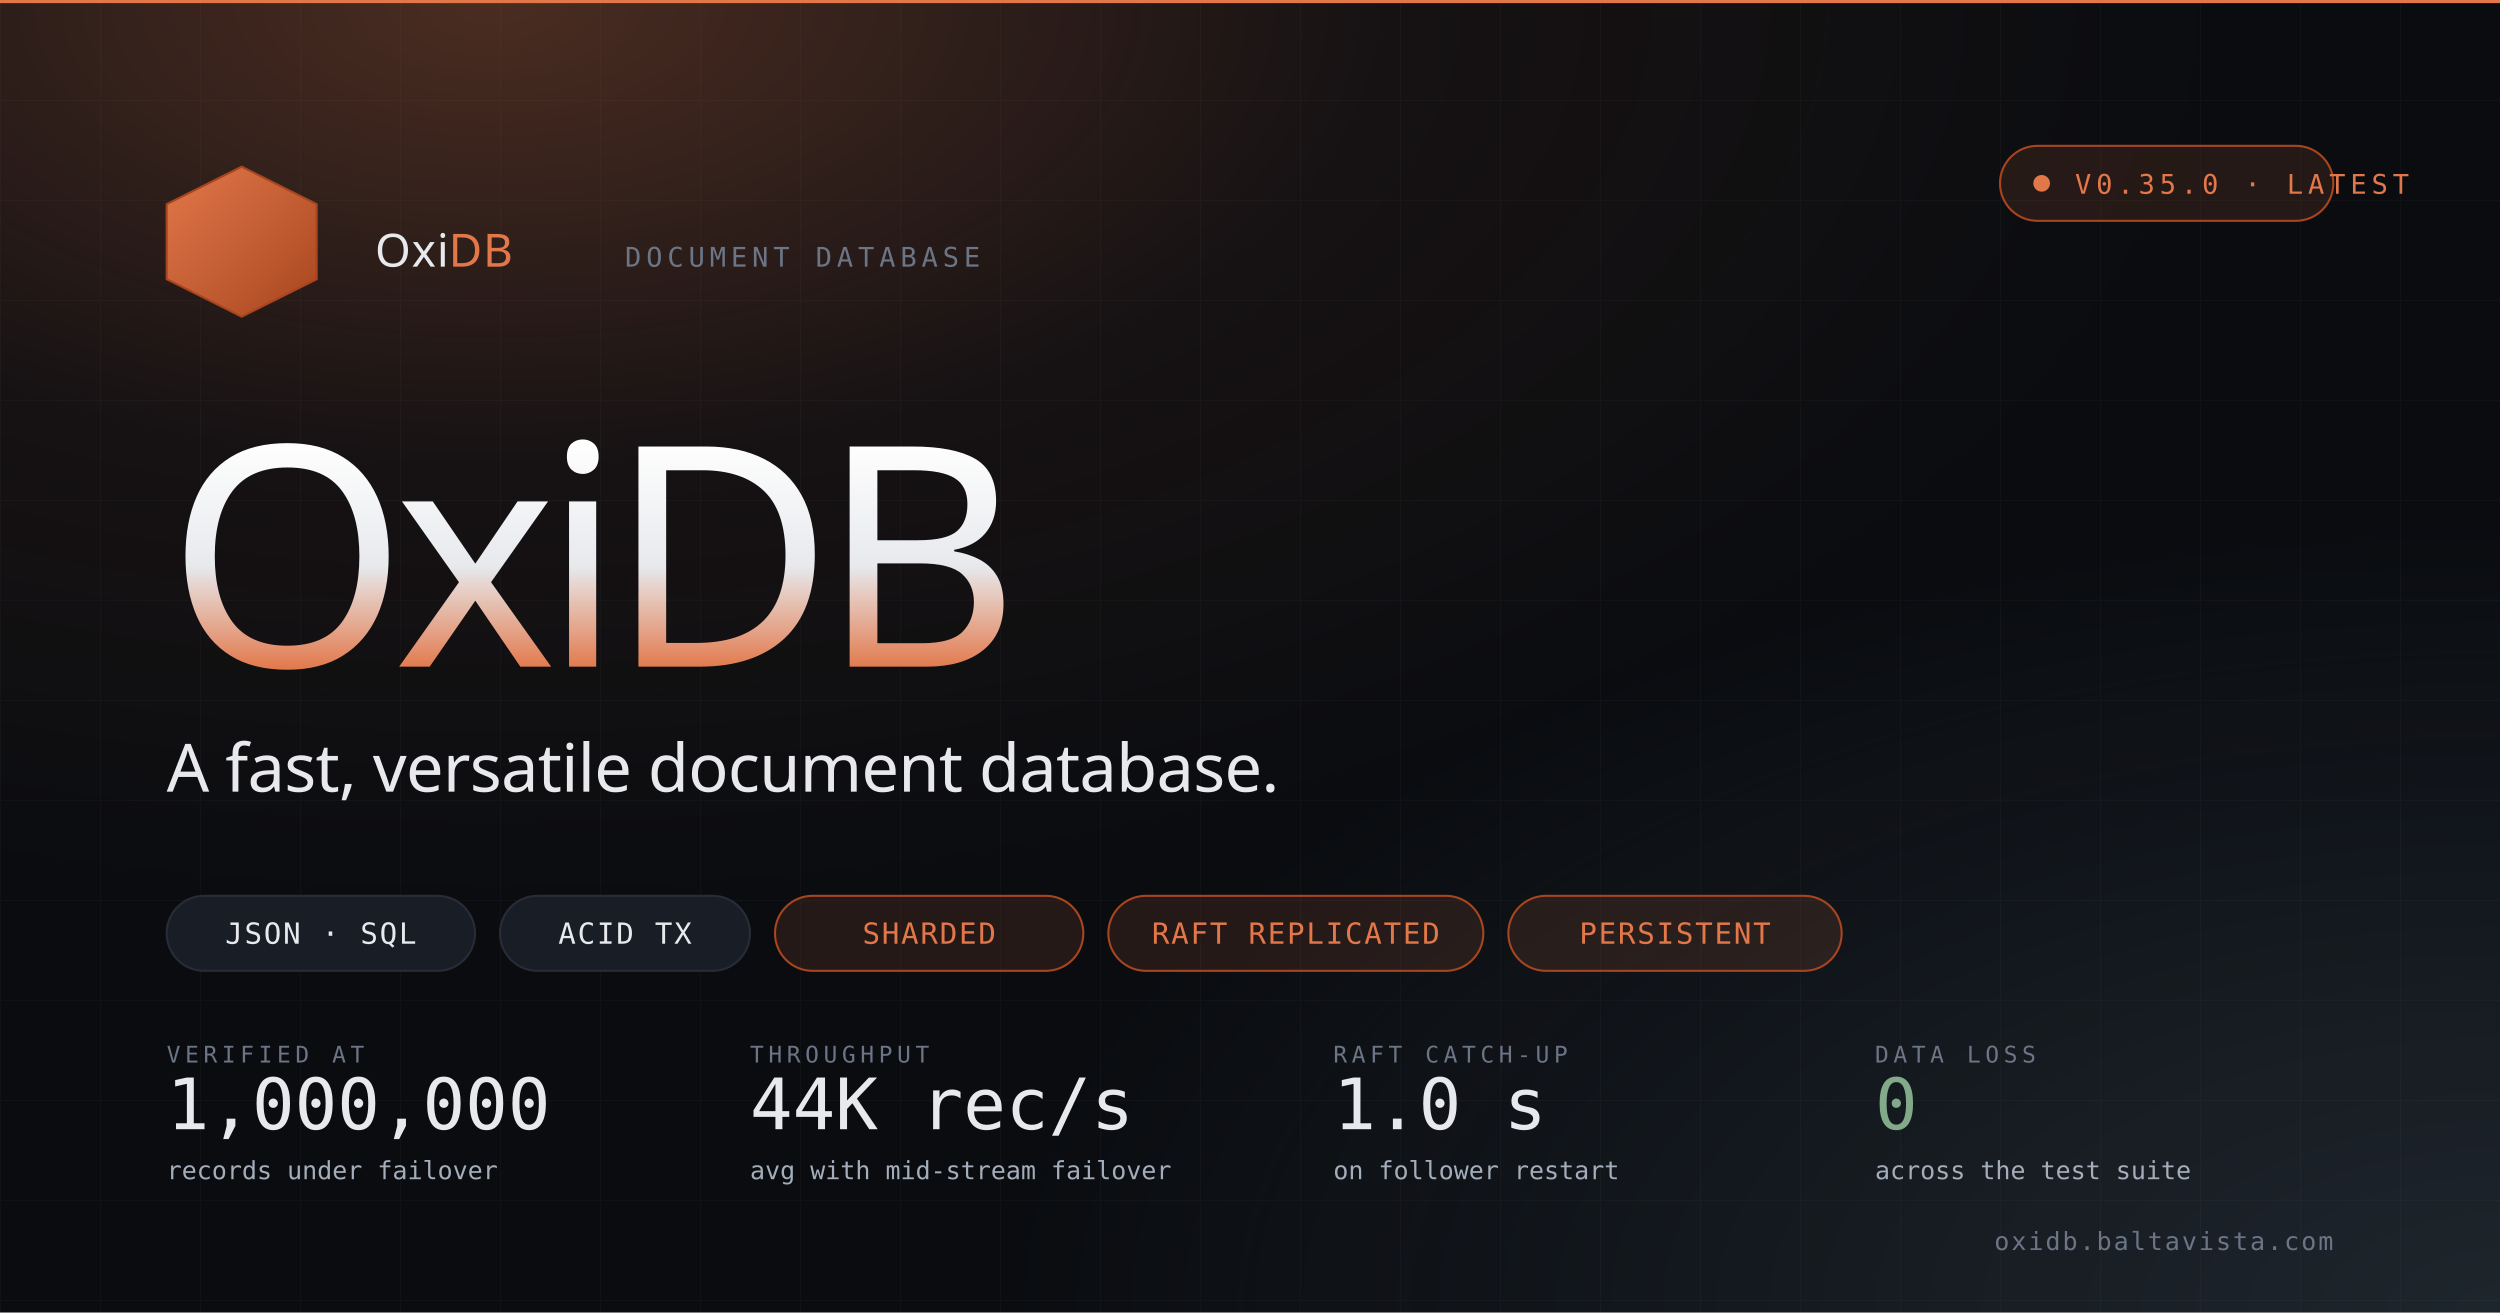
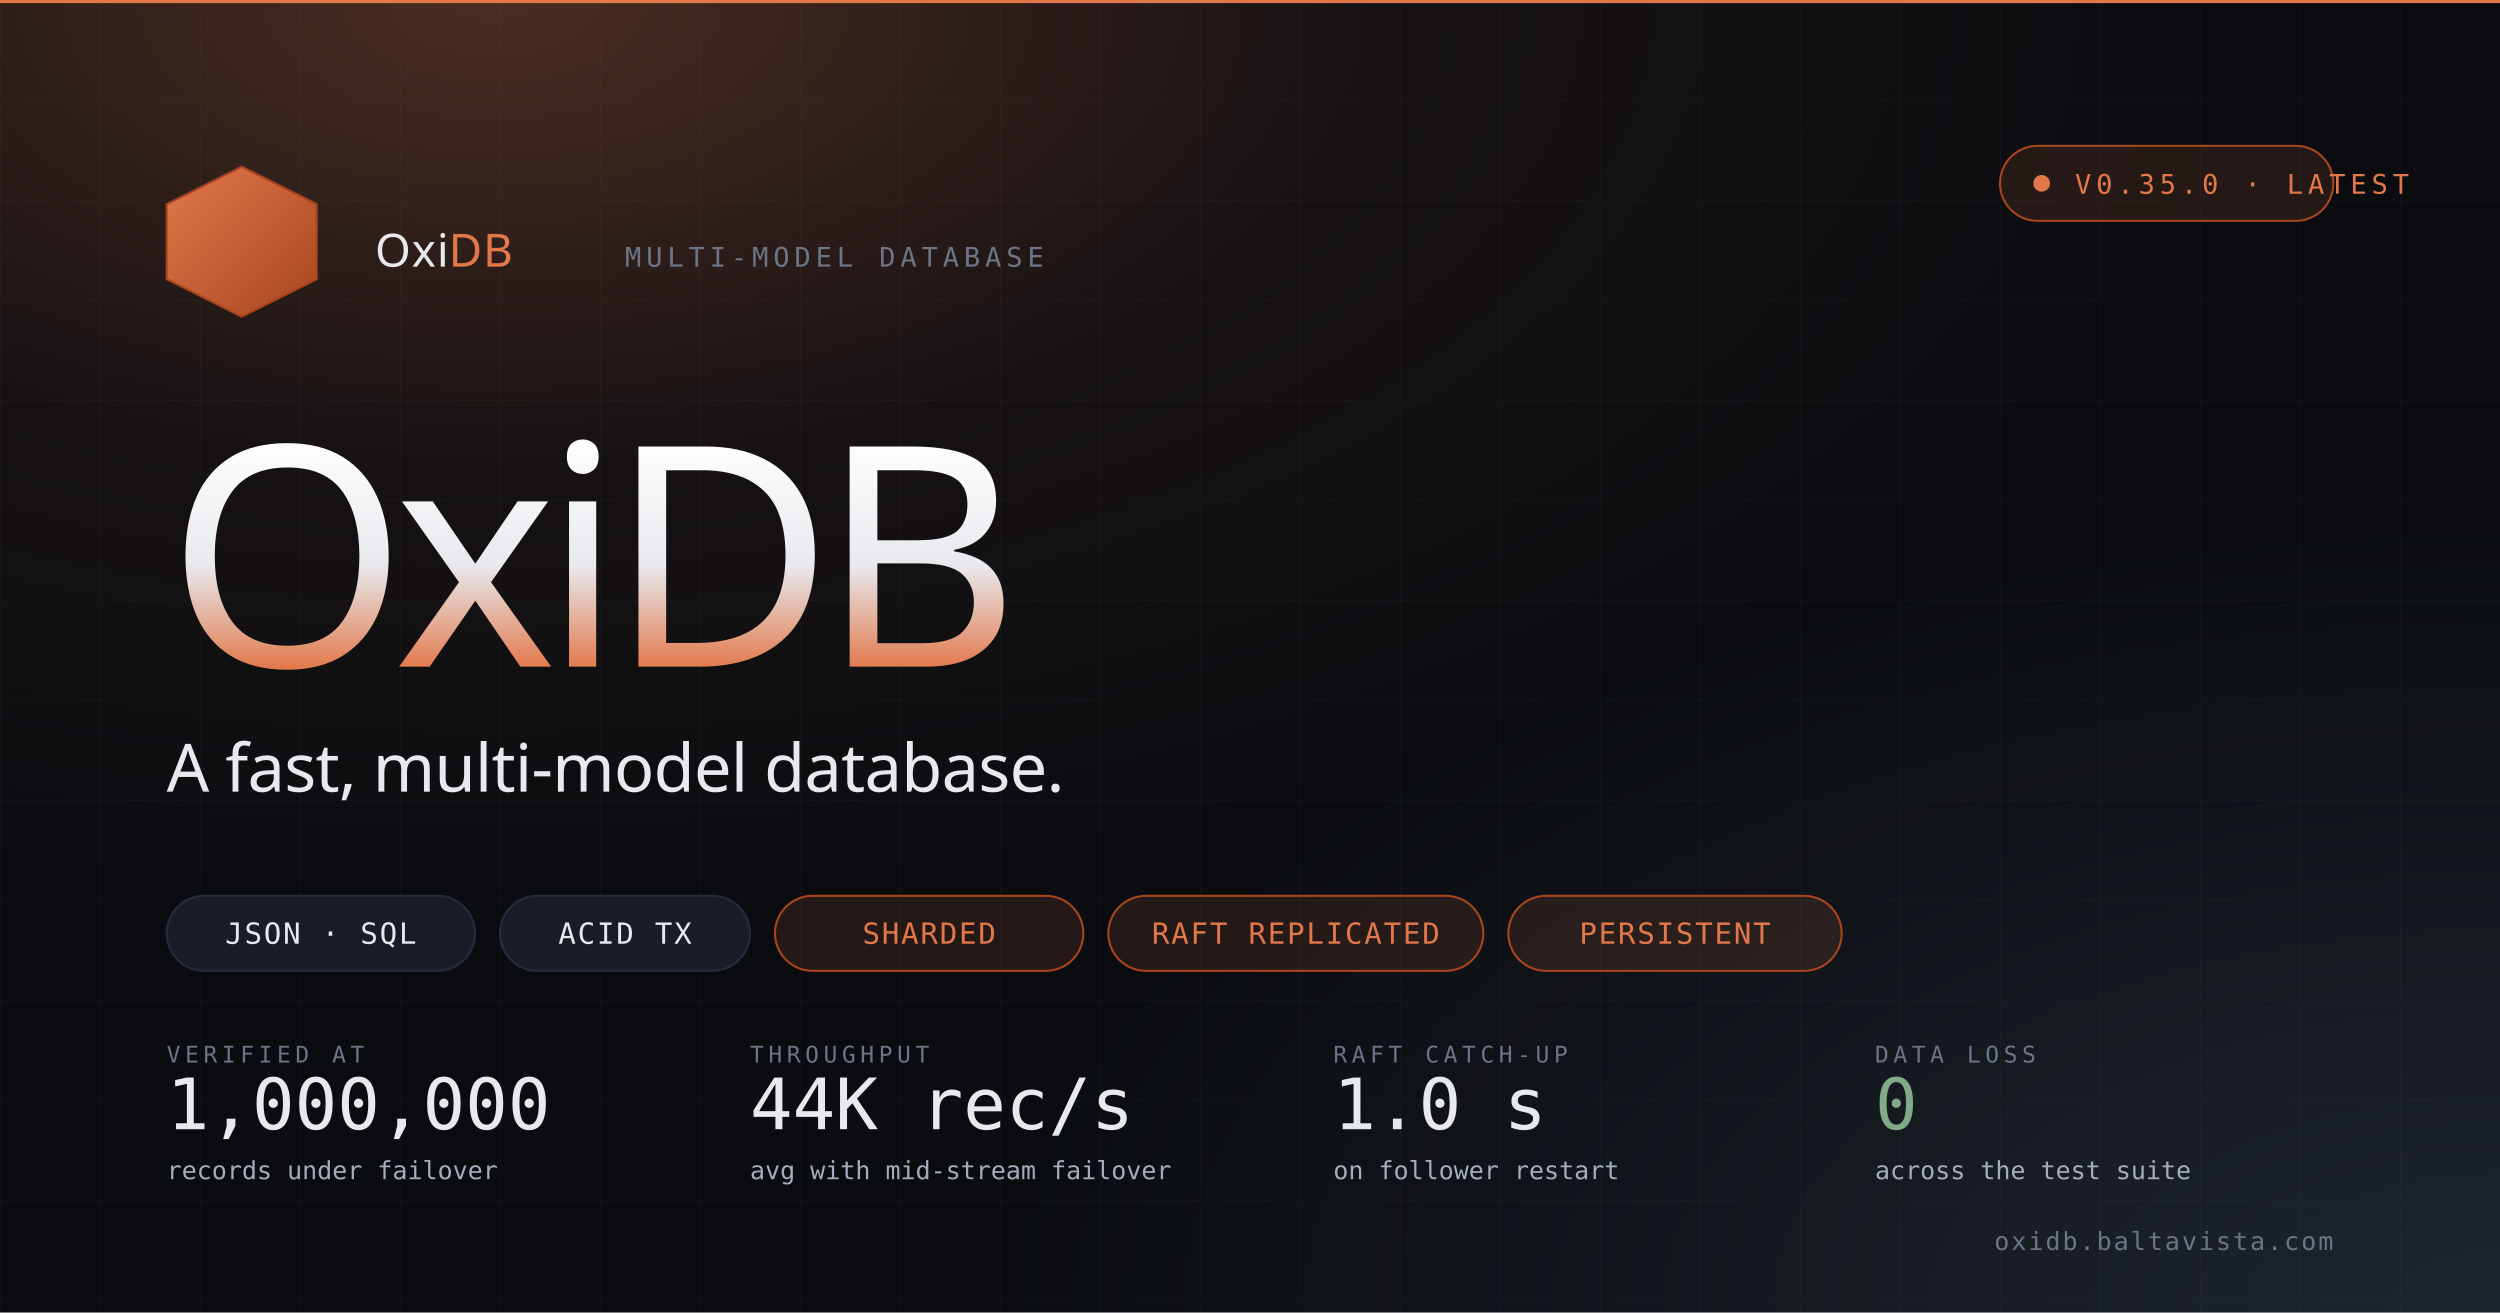
<svg xmlns="http://www.w3.org/2000/svg" viewBox="0 0 1200 630" width="1200" height="630">
  <defs>
    <radialGradient id="rustBloom" cx="20%" cy="0%" r="70%">
      <stop offset="0%" stop-color="#e2784a" stop-opacity="0.30" />
      <stop offset="50%" stop-color="#e2784a" stop-opacity="0.06" />
      <stop offset="100%" stop-color="#e2784a" stop-opacity="0" />
    </radialGradient>
    <radialGradient id="steelBloom" cx="100%" cy="100%" r="60%">
      <stop offset="0%" stop-color="#7c9eb4" stop-opacity="0.18" />
      <stop offset="100%" stop-color="#7c9eb4" stop-opacity="0" />
    </radialGradient>
    <linearGradient id="title" x1="0" y1="0" x2="0" y2="1">
      <stop offset="0%" stop-color="#ffffff" />
      <stop offset="55%" stop-color="#e7e9ed" />
      <stop offset="100%" stop-color="#e2784a" />
    </linearGradient>
    <linearGradient id="hexGrad" x1="0" y1="0" x2="1" y2="1">
      <stop offset="0%" stop-color="#e2784a" />
      <stop offset="100%" stop-color="#a8451f" />
    </linearGradient>
    <pattern id="grid" x="0" y="0" width="48" height="48" patternUnits="userSpaceOnUse">
      <path d="M 48 0 L 0 0 0 48" fill="none" stroke="#ffffff" stroke-opacity="0.025" stroke-width="1" />
    </pattern>
  </defs>
  <rect width="1200" height="630" fill="#0a0c10" />
  <rect width="1200" height="630" fill="url(#grid)" />
  <rect width="1200" height="630" fill="url(#rustBloom)" />
  <rect width="1200" height="630" fill="url(#steelBloom)" />
  <line x1="0" y1="0" x2="1200" y2="0" stroke="#e2784a" stroke-width="3" />
  <g transform="translate(80, 80)">
    <polygon points="36,0 72,18 72,54 36,72 0,54 0,18" fill="url(#hexGrad)" stroke="#a8451f" stroke-width="1" />
    <text x="100" y="48" font-family="'Geist', system-ui, sans-serif" font-size="22" font-weight="500" letter-spacing="0.02em" fill="#e7e9ed">Oxi<tspan fill="#e2784a">DB</tspan>
    </text>
-     <text x="220" y="48" font-family="'Geist Mono', ui-monospace, monospace" font-size="13" letter-spacing="0.18em" fill="#6c7585">DOCUMENT DATABASE</text>
+     <text x="220" y="48" font-family="'Geist Mono', ui-monospace, monospace" font-size="13" letter-spacing="0.18em" fill="#6c7585">MULTI‑MODEL DATABASE</text>
  </g>
  <g transform="translate(960, 70)">
    <rect x="0" y="0" width="160" height="36" rx="18" fill="rgba(226,120,74,0.12)" stroke="#a8451f" stroke-width="1" />
    <circle cx="20" cy="18" r="4" fill="#e2784a" />
    <text x="36" y="23" font-family="'Geist Mono', ui-monospace, monospace" font-size="13" font-weight="500" letter-spacing="0.18em" fill="#e2784a">V0.35.0 · LATEST</text>
  </g>
  <text x="80" y="320" font-family="'Geist', system-ui, sans-serif" font-size="148" font-weight="500" letter-spacing="-0.045em" fill="url(#title)">OxiDB</text>
-   <text x="80" y="380" font-family="'Geist', system-ui, sans-serif" font-size="32" font-weight="400" letter-spacing="-0.01em" fill="#e7e9ed">A fast, versatile document database.</text>
+   <text x="80" y="380" font-family="'Geist', system-ui, sans-serif" font-size="32" font-weight="400" letter-spacing="-0.01em" fill="#e7e9ed">A fast, multi-model database.</text>
  <g transform="translate(80, 430)" font-family="'Geist Mono', ui-monospace, monospace" font-size="14" letter-spacing="0.06em">
    <g>
      <rect x="0" y="0" width="148" height="36" rx="18" fill="#181d26" stroke="#262d39" />
      <text x="74" y="23" text-anchor="middle" fill="#e7e9ed">JSON · SQL</text>
    </g>
    <g transform="translate(160, 0)">
      <rect x="0" y="0" width="120" height="36" rx="18" fill="#181d26" stroke="#262d39" />
      <text x="60" y="23" text-anchor="middle" fill="#e7e9ed">ACID TX</text>
    </g>
    <g transform="translate(292, 0)">
      <rect x="0" y="0" width="148" height="36" rx="18" fill="rgba(226,120,74,0.12)" stroke="#a8451f" />
      <text x="74" y="23" text-anchor="middle" fill="#e2784a">SHARDED</text>
    </g>
    <g transform="translate(452, 0)">
      <rect x="0" y="0" width="180" height="36" rx="18" fill="rgba(226,120,74,0.12)" stroke="#a8451f" />
      <text x="90" y="23" text-anchor="middle" fill="#e2784a">RAFT REPLICATED</text>
    </g>
    <g transform="translate(644, 0)">
      <rect x="0" y="0" width="160" height="36" rx="18" fill="rgba(226,120,74,0.12)" stroke="#a8451f" />
      <text x="80" y="23" text-anchor="middle" fill="#e2784a">PERSISTENT</text>
    </g>
  </g>
  <g transform="translate(80, 510)" font-family="'Geist Mono', ui-monospace, monospace">
    <text x="0" y="0" font-size="11" letter-spacing="0.20em" fill="#6c7585">VERIFIED AT</text>
    <text x="0" y="32" font-size="34" font-weight="500" fill="#e7e9ed">1,000,000</text>
    <text x="0" y="56" font-size="12" fill="#a4adba">records under failover</text>
    <g transform="translate(280, 0)">
      <text x="0" y="0" font-size="11" letter-spacing="0.20em" fill="#6c7585">THROUGHPUT</text>
      <text x="0" y="32" font-size="34" font-weight="500" fill="#e7e9ed">44K rec/s</text>
      <text x="0" y="56" font-size="12" fill="#a4adba">avg with mid-stream failover</text>
    </g>
    <g transform="translate(560, 0)">
      <text x="0" y="0" font-size="11" letter-spacing="0.20em" fill="#6c7585">RAFT CATCH-UP</text>
      <text x="0" y="32" font-size="34" font-weight="500" fill="#e7e9ed">1.0 s</text>
      <text x="0" y="56" font-size="12" fill="#a4adba">on follower restart</text>
    </g>
    <g transform="translate(820, 0)">
      <text x="0" y="0" font-size="11" letter-spacing="0.20em" fill="#6c7585">DATA LOSS</text>
      <text x="0" y="32" font-size="34" font-weight="500" fill="#82a98a">0</text>
      <text x="0" y="56" font-size="12" fill="#a4adba">across the test suite</text>
    </g>
  </g>
  <text x="1120" y="600" text-anchor="end" font-family="'Geist Mono', ui-monospace, monospace" font-size="12" letter-spacing="0.08em" fill="#6c7585">oxidb.baltavista.com</text>
</svg>
